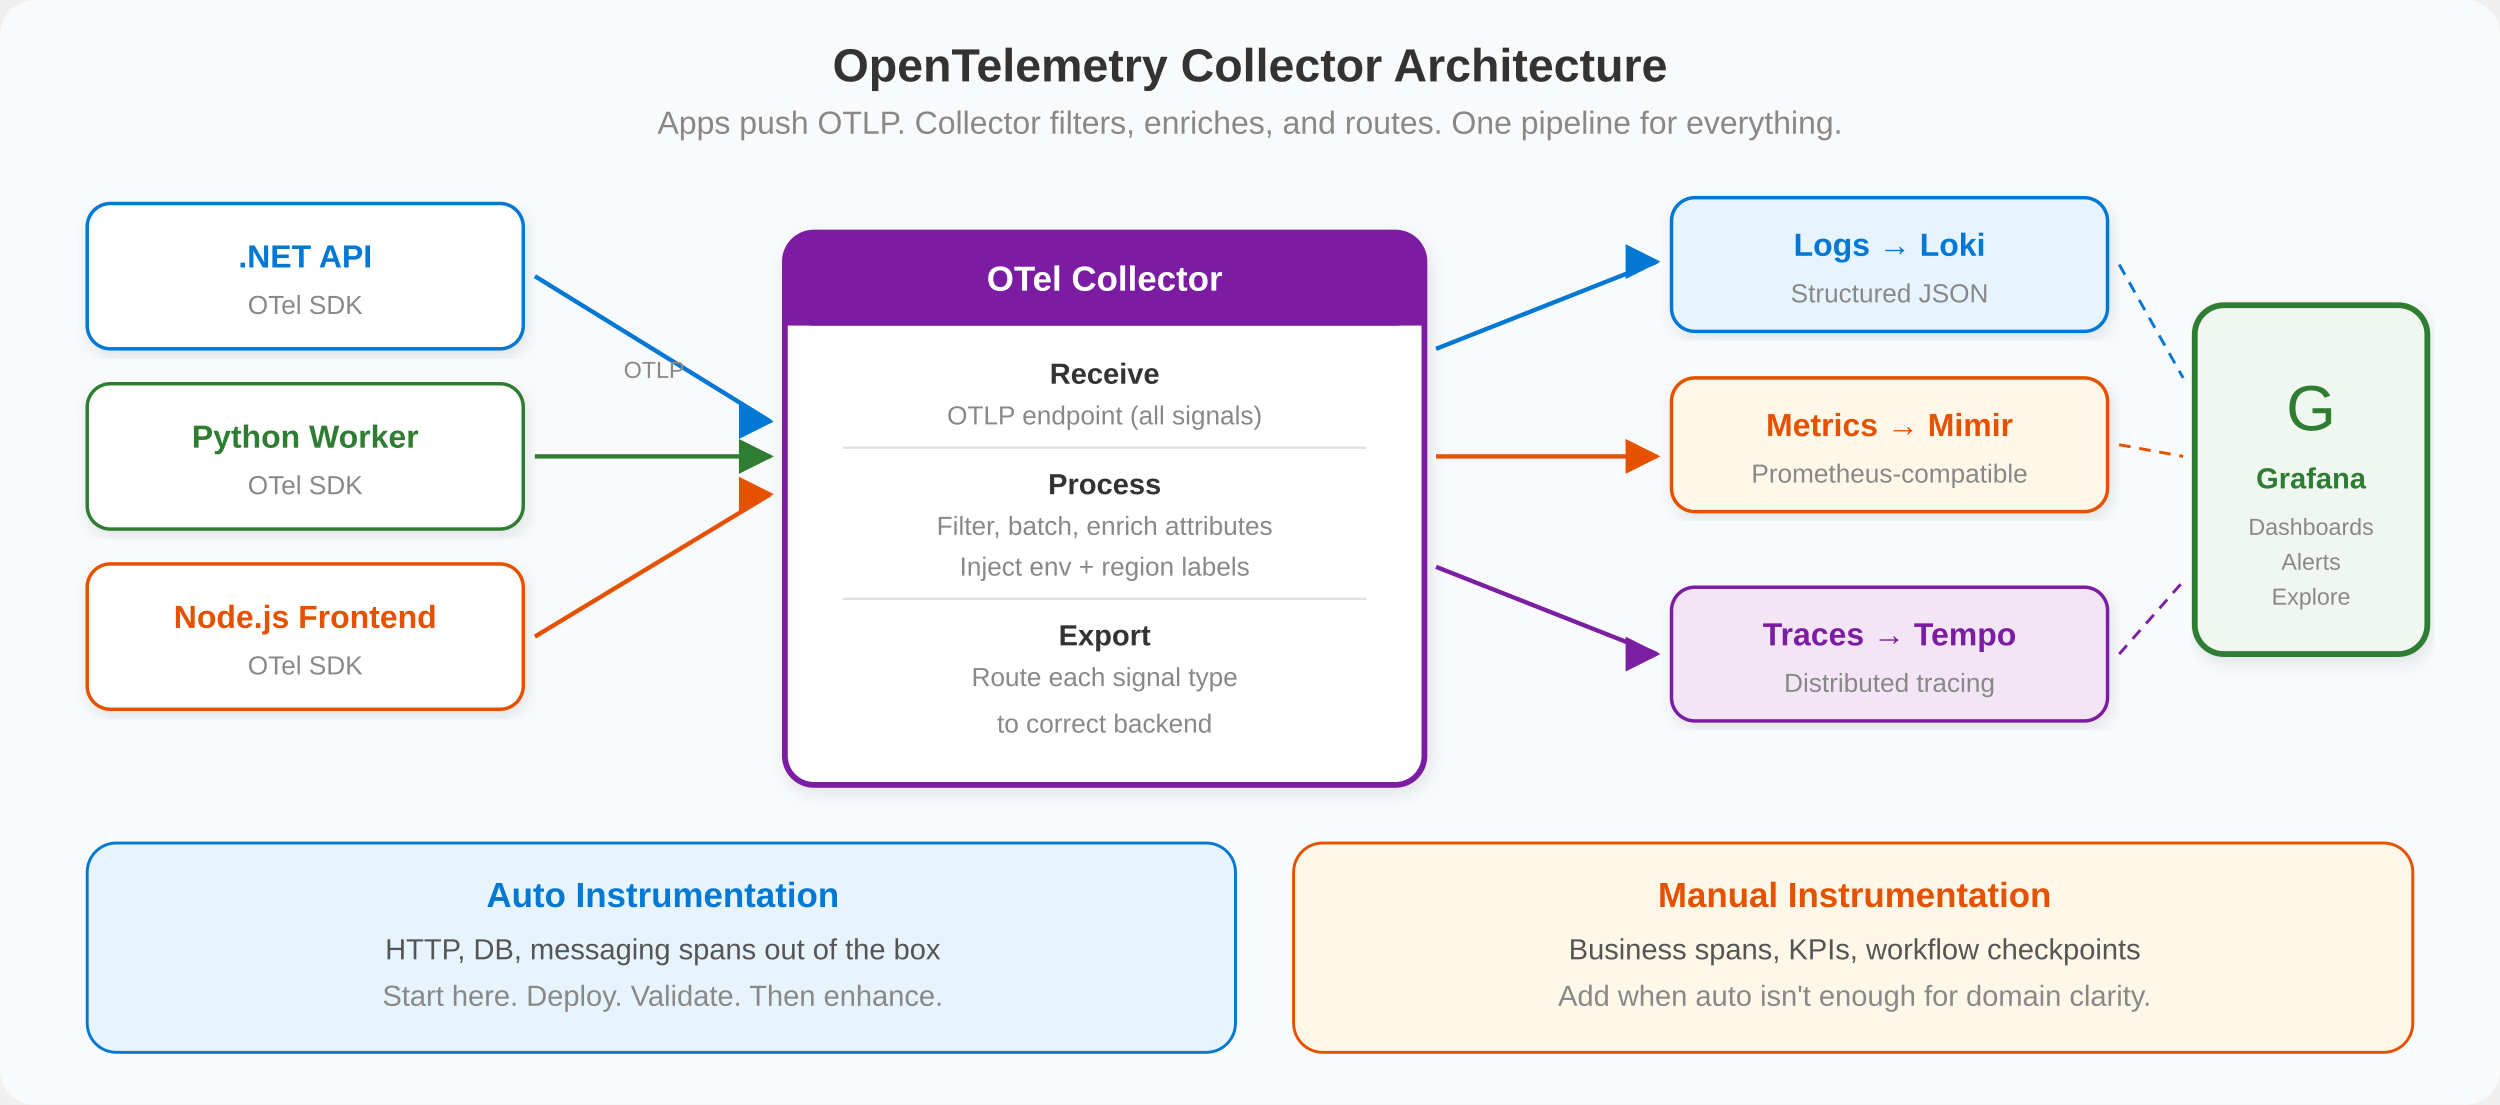
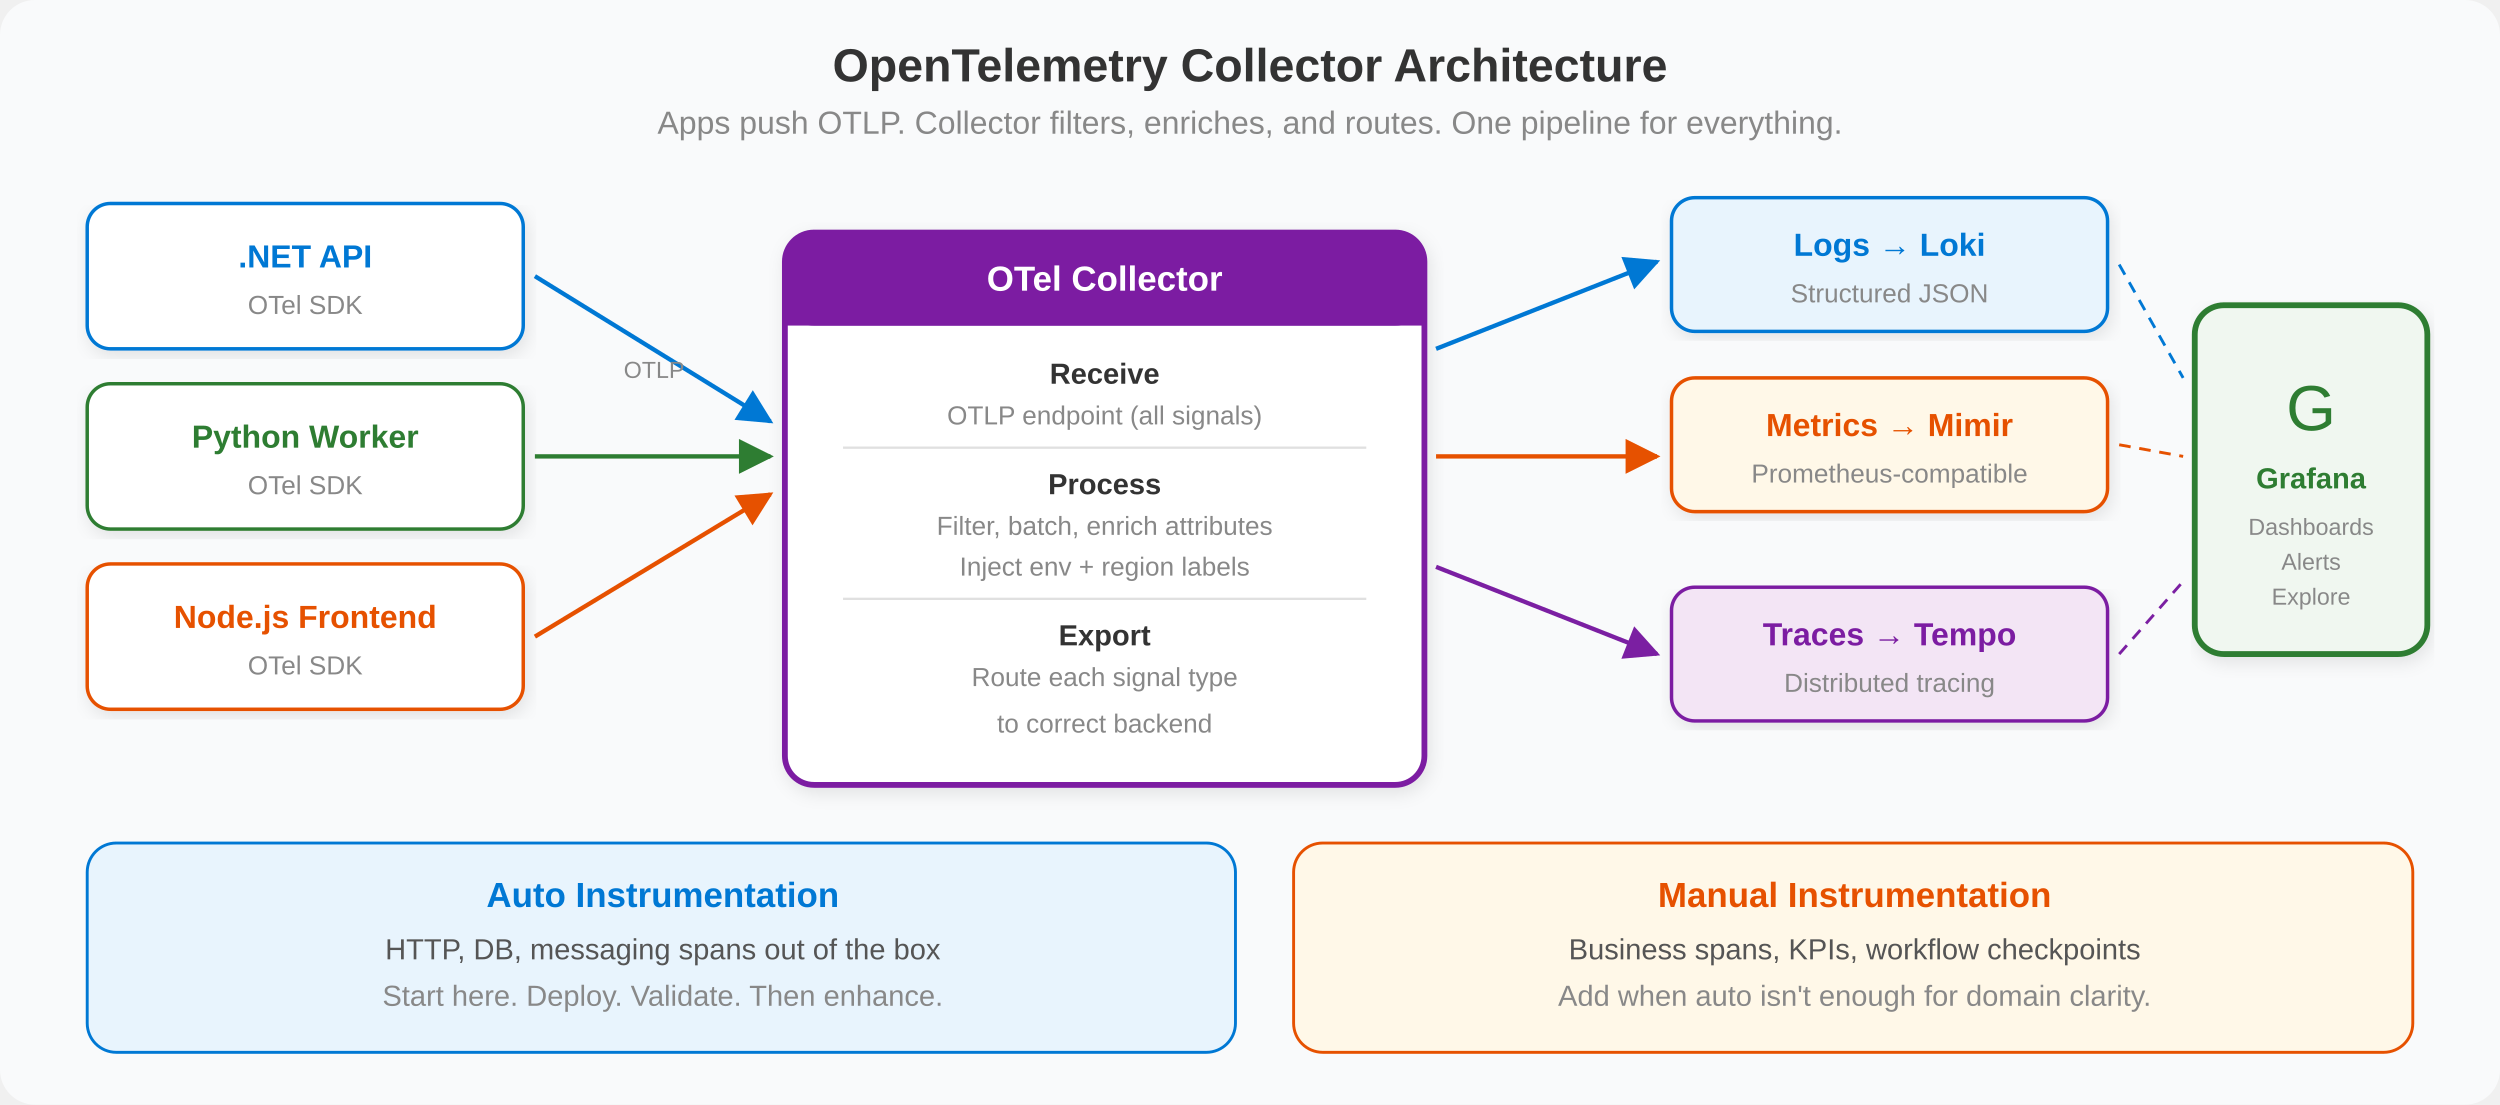
<svg xmlns="http://www.w3.org/2000/svg" viewBox="0 0 860 380" font-family="Segoe UI, Arial, sans-serif">
  <defs>
    <filter id="shadow" x="-3%" y="-3%" width="106%" height="110%">
      <feDropShadow dx="1" dy="2" stdDeviation="3" flood-color="#00000018" />
    </filter>
-     <marker id="arrow" viewBox="0 0 10 10" refX="9" refY="5" markerWidth="8" markerHeight="8" orient="auto-start-auto">
+     <marker id="arrow" viewBox="0 0 10 10" refX="9" refY="5" markerWidth="8" markerHeight="8" orient="auto">
      <path d="M 0 0 L 10 5 L 0 10 z" fill="#0078d4" />
    </marker>
-     <marker id="arrowG" viewBox="0 0 10 10" refX="9" refY="5" markerWidth="8" markerHeight="8" orient="auto-start-auto">
+     <marker id="arrowG" viewBox="0 0 10 10" refX="9" refY="5" markerWidth="8" markerHeight="8" orient="auto">
      <path d="M 0 0 L 10 5 L 0 10 z" fill="#2e7d32" />
    </marker>
-     <marker id="arrowO" viewBox="0 0 10 10" refX="9" refY="5" markerWidth="8" markerHeight="8" orient="auto-start-auto">
+     <marker id="arrowO" viewBox="0 0 10 10" refX="9" refY="5" markerWidth="8" markerHeight="8" orient="auto">
      <path d="M 0 0 L 10 5 L 0 10 z" fill="#e65100" />
    </marker>
-     <marker id="arrowP" viewBox="0 0 10 10" refX="9" refY="5" markerWidth="8" markerHeight="8" orient="auto-start-auto">
+     <marker id="arrowP" viewBox="0 0 10 10" refX="9" refY="5" markerWidth="8" markerHeight="8" orient="auto">
      <path d="M 0 0 L 10 5 L 0 10 z" fill="#7b1fa2" />
    </marker>
  </defs>
  <rect width="860" height="380" rx="12" fill="#f9fafb" />
  <text x="430" y="28" text-anchor="middle" fill="#333" font-size="16" font-weight="700">OpenTelemetry Collector Architecture</text>
  <text x="430" y="46" text-anchor="middle" fill="#888" font-size="11">Apps push OTLP. Collector filters, enriches, and routes. One pipeline for everything.</text>
  <g filter="url(#shadow)">
    <rect x="30" y="70" width="150" height="50" rx="8" fill="#fff" stroke="#0078d4" stroke-width="1.2" />
    <text x="105" y="92" text-anchor="middle" fill="#0078d4" font-size="11" font-weight="600">.NET API</text>
    <text x="105" y="108" text-anchor="middle" fill="#888" font-size="9">OTel SDK</text>
  </g>
  <g filter="url(#shadow)">
    <rect x="30" y="132" width="150" height="50" rx="8" fill="#fff" stroke="#2e7d32" stroke-width="1.2" />
    <text x="105" y="154" text-anchor="middle" fill="#2e7d32" font-size="11" font-weight="600">Python Worker</text>
    <text x="105" y="170" text-anchor="middle" fill="#888" font-size="9">OTel SDK</text>
  </g>
  <g filter="url(#shadow)">
    <rect x="30" y="194" width="150" height="50" rx="8" fill="#fff" stroke="#e65100" stroke-width="1.2" />
    <text x="105" y="216" text-anchor="middle" fill="#e65100" font-size="11" font-weight="600">Node.js Frontend</text>
    <text x="105" y="232" text-anchor="middle" fill="#888" font-size="9">OTel SDK</text>
  </g>
  <line x1="184" y1="95" x2="265" y2="145" stroke="#0078d4" stroke-width="1.5" marker-end="url(#arrow)" />
  <line x1="184" y1="157" x2="265" y2="157" stroke="#2e7d32" stroke-width="1.5" marker-end="url(#arrowG)" />
  <line x1="184" y1="219" x2="265" y2="170" stroke="#e65100" stroke-width="1.5" marker-end="url(#arrowO)" />
  <text x="225" y="130" text-anchor="middle" fill="#888" font-size="8">OTLP</text>
  <g filter="url(#shadow)">
    <rect x="270" y="80" width="220" height="190" rx="10" fill="#fff" stroke="#7b1fa2" stroke-width="2" />
    <rect x="270" y="80" width="220" height="32" rx="10" fill="#7b1fa2" />
    <rect x="270" y="98" width="220" height="14" fill="#7b1fa2" />
    <text x="380" y="100" text-anchor="middle" fill="#fff" font-size="12" font-weight="700">OTel Collector</text>
  </g>
  <text x="380" y="132" text-anchor="middle" fill="#333" font-size="10" font-weight="600">Receive</text>
  <text x="380" y="146" text-anchor="middle" fill="#888" font-size="9">OTLP endpoint (all signals)</text>
  <line x1="290" y1="154" x2="470" y2="154" stroke="#e0e0e0" stroke-width="0.8" />
  <text x="380" y="170" text-anchor="middle" fill="#333" font-size="10" font-weight="600">Process</text>
  <text x="380" y="184" text-anchor="middle" fill="#888" font-size="9">Filter, batch, enrich attributes</text>
  <text x="380" y="198" text-anchor="middle" fill="#888" font-size="9">Inject env + region labels</text>
  <line x1="290" y1="206" x2="470" y2="206" stroke="#e0e0e0" stroke-width="0.8" />
  <text x="380" y="222" text-anchor="middle" fill="#333" font-size="10" font-weight="600">Export</text>
  <text x="380" y="236" text-anchor="middle" fill="#888" font-size="9">Route each signal type</text>
  <text x="380" y="252" text-anchor="middle" fill="#888" font-size="9">to correct backend</text>
  <line x1="494" y1="120" x2="570" y2="90" stroke="#0078d4" stroke-width="1.5" marker-end="url(#arrow)" />
  <line x1="494" y1="157" x2="570" y2="157" stroke="#e65100" stroke-width="1.5" marker-end="url(#arrowO)" />
  <line x1="494" y1="195" x2="570" y2="225" stroke="#7b1fa2" stroke-width="1.5" marker-end="url(#arrowP)" />
  <g filter="url(#shadow)">
    <rect x="575" y="68" width="150" height="46" rx="8" fill="#e8f4fd" stroke="#0078d4" stroke-width="1.2" />
    <text x="650" y="88" text-anchor="middle" fill="#0078d4" font-size="11" font-weight="700">Logs → Loki</text>
    <text x="650" y="104" text-anchor="middle" fill="#888" font-size="9">Structured JSON</text>
  </g>
  <g filter="url(#shadow)">
    <rect x="575" y="130" width="150" height="46" rx="8" fill="#fff8e8" stroke="#e65100" stroke-width="1.2" />
    <text x="650" y="150" text-anchor="middle" fill="#e65100" font-size="11" font-weight="700">Metrics → Mimir</text>
    <text x="650" y="166" text-anchor="middle" fill="#888" font-size="9">Prometheus-compatible</text>
  </g>
  <g filter="url(#shadow)">
    <rect x="575" y="202" width="150" height="46" rx="8" fill="#f3e5f5" stroke="#7b1fa2" stroke-width="1.2" />
    <text x="650" y="222" text-anchor="middle" fill="#7b1fa2" font-size="11" font-weight="700">Traces → Tempo</text>
    <text x="650" y="238" text-anchor="middle" fill="#888" font-size="9">Distributed tracing</text>
  </g>
  <g filter="url(#shadow)">
    <rect x="755" y="105" width="80" height="120" rx="10" fill="#f0f7f0" stroke="#2e7d32" stroke-width="2" />
    <text x="795" y="148" text-anchor="middle" fill="#2e7d32" font-size="22">G</text>
    <text x="795" y="168" text-anchor="middle" fill="#2e7d32" font-size="10" font-weight="700">Grafana</text>
    <text x="795" y="184" text-anchor="middle" fill="#888" font-size="8">Dashboards</text>
    <text x="795" y="196" text-anchor="middle" fill="#888" font-size="8">Alerts</text>
    <text x="795" y="208" text-anchor="middle" fill="#888" font-size="8">Explore</text>
  </g>
  <line x1="729" y1="91" x2="751" y2="130" stroke="#0078d4" stroke-width="1" stroke-dasharray="4,3" />
  <line x1="729" y1="153" x2="751" y2="157" stroke="#e65100" stroke-width="1" stroke-dasharray="4,3" />
  <line x1="729" y1="225" x2="751" y2="200" stroke="#7b1fa2" stroke-width="1" stroke-dasharray="4,3" />
  <rect x="30" y="290" width="395" height="72" rx="10" fill="#e8f4fd" stroke="#0078d4" stroke-width="1" />
  <text x="228" y="312" text-anchor="middle" fill="#0078d4" font-size="12" font-weight="700">Auto Instrumentation</text>
  <text x="228" y="330" text-anchor="middle" fill="#555" font-size="10">HTTP, DB, messaging spans out of the box</text>
  <text x="228" y="346" text-anchor="middle" fill="#888" font-size="10">Start here. Deploy. Validate. Then enhance.</text>
  <rect x="445" y="290" width="385" height="72" rx="10" fill="#fff8e8" stroke="#e65100" stroke-width="1" />
  <text x="638" y="312" text-anchor="middle" fill="#e65100" font-size="12" font-weight="700">Manual Instrumentation</text>
  <text x="638" y="330" text-anchor="middle" fill="#555" font-size="10">Business spans, KPIs, workflow checkpoints</text>
  <text x="638" y="346" text-anchor="middle" fill="#888" font-size="10">Add when auto isn't enough for domain clarity.</text>
</svg>
